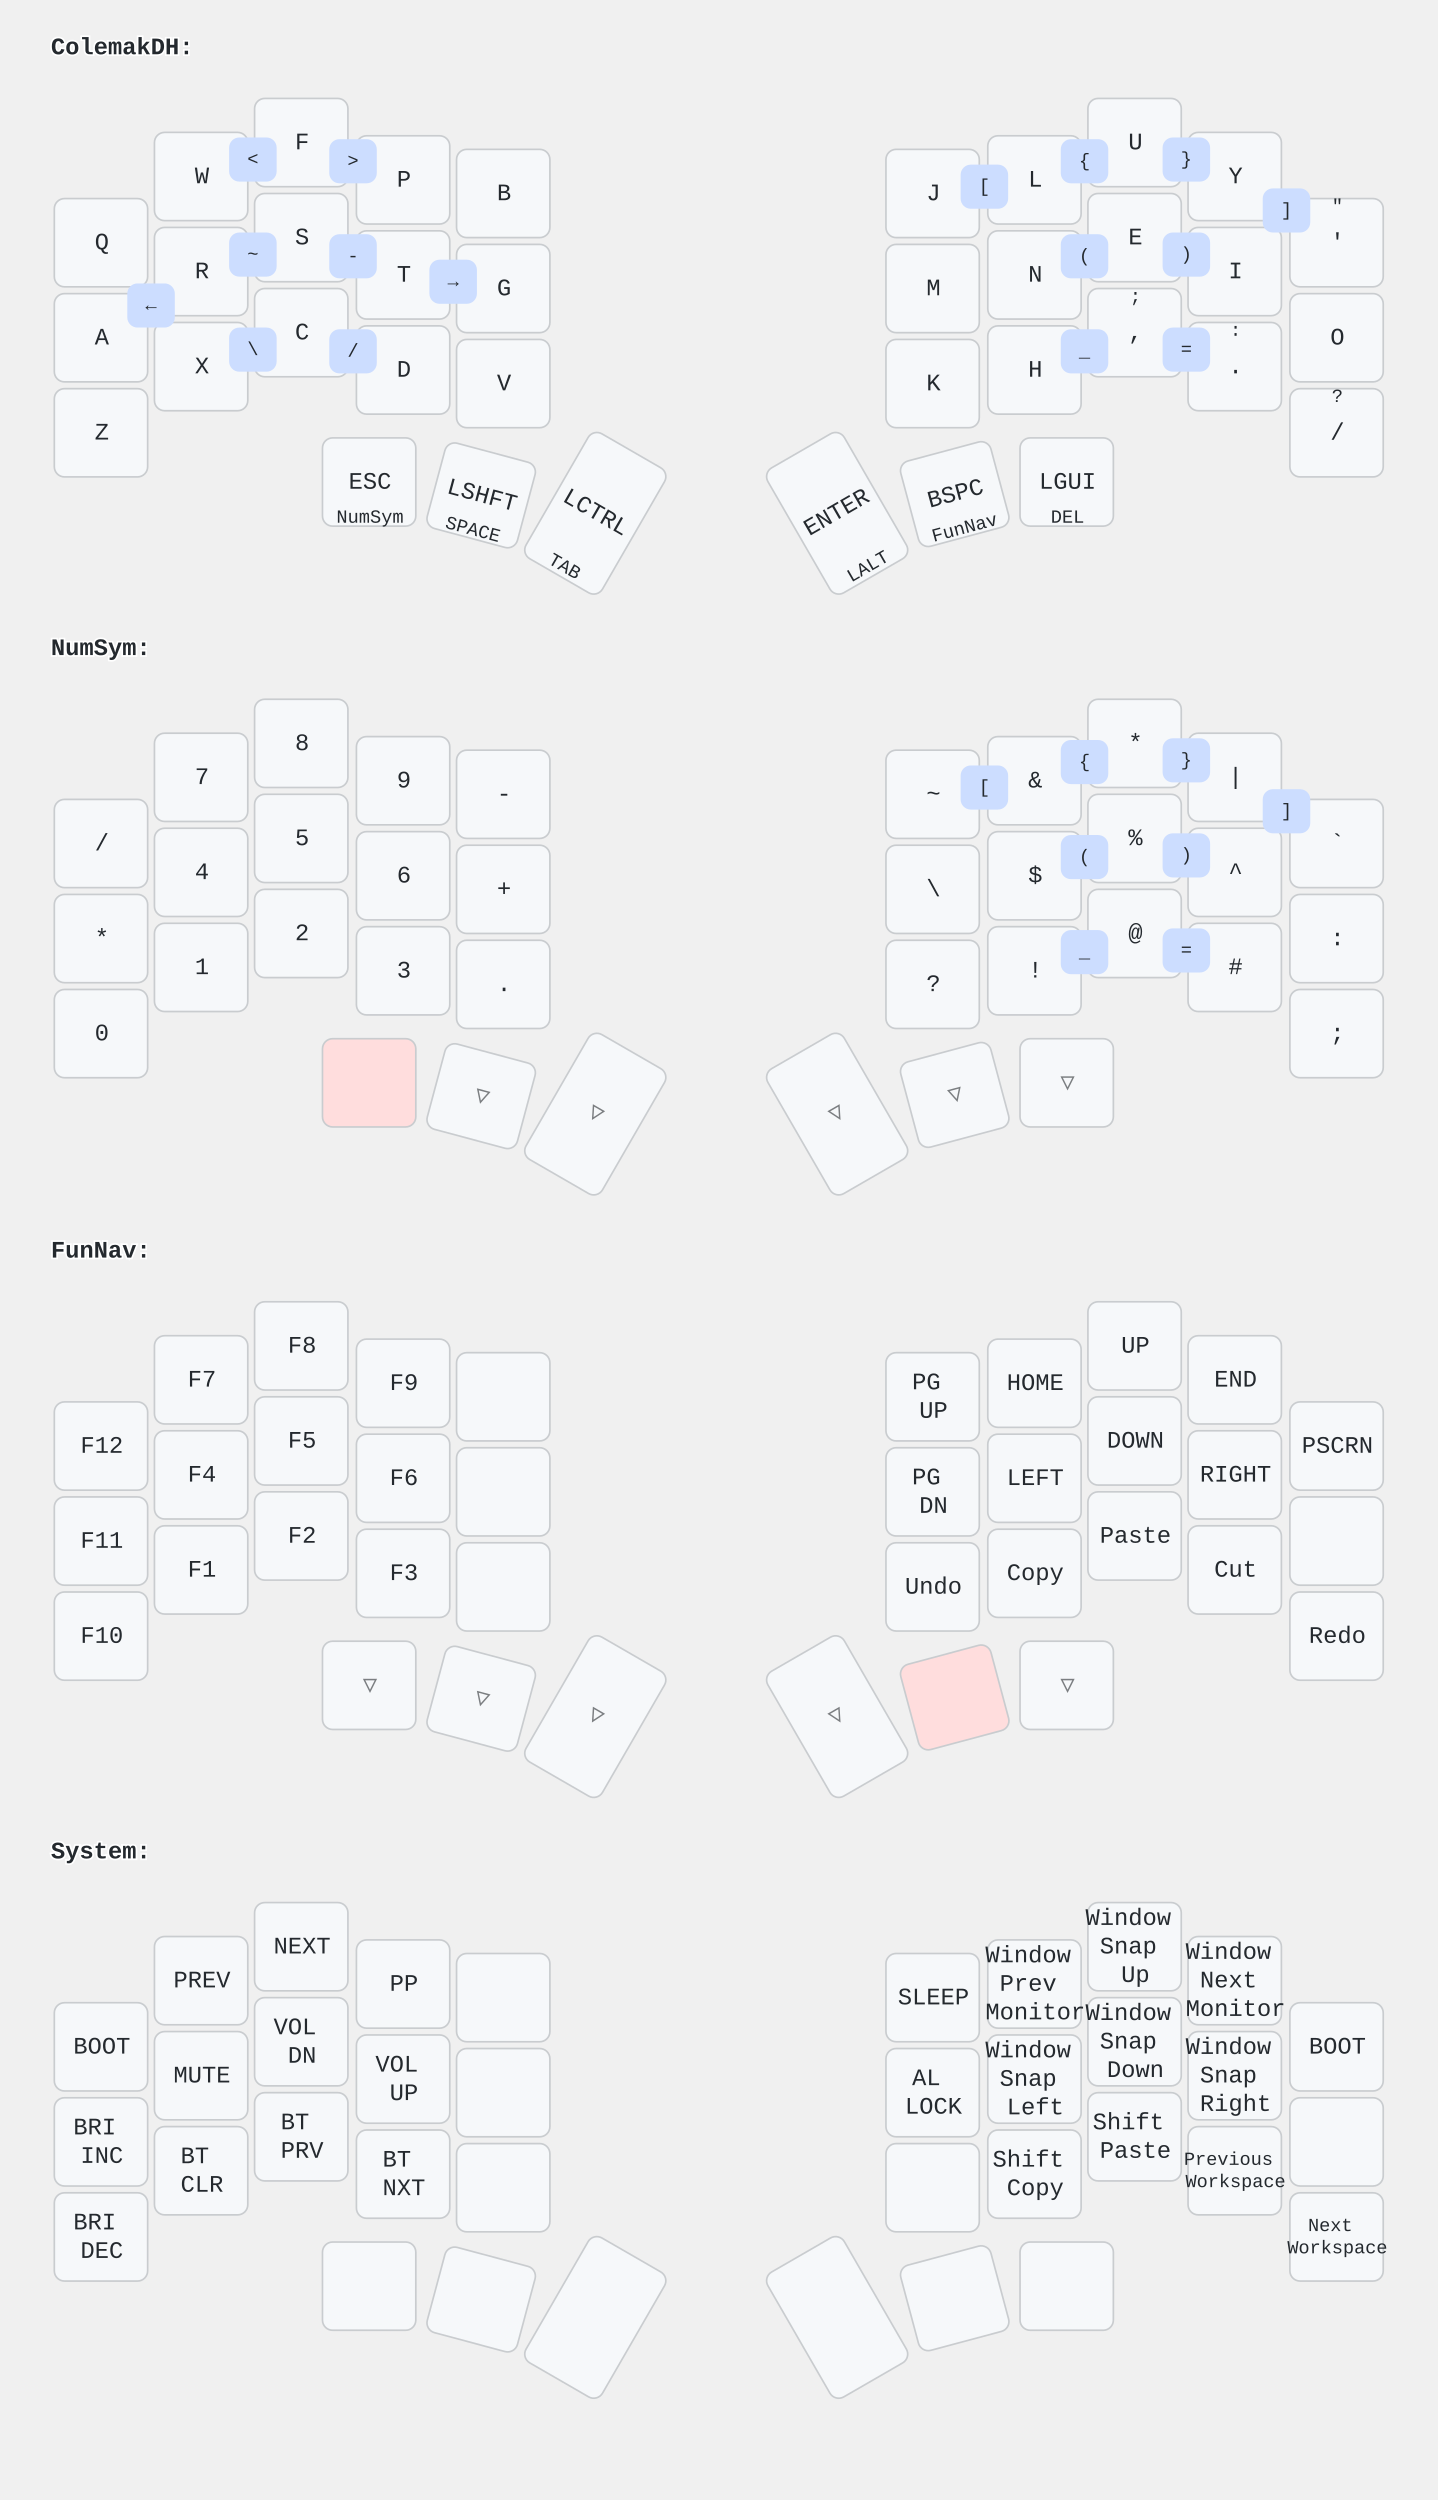
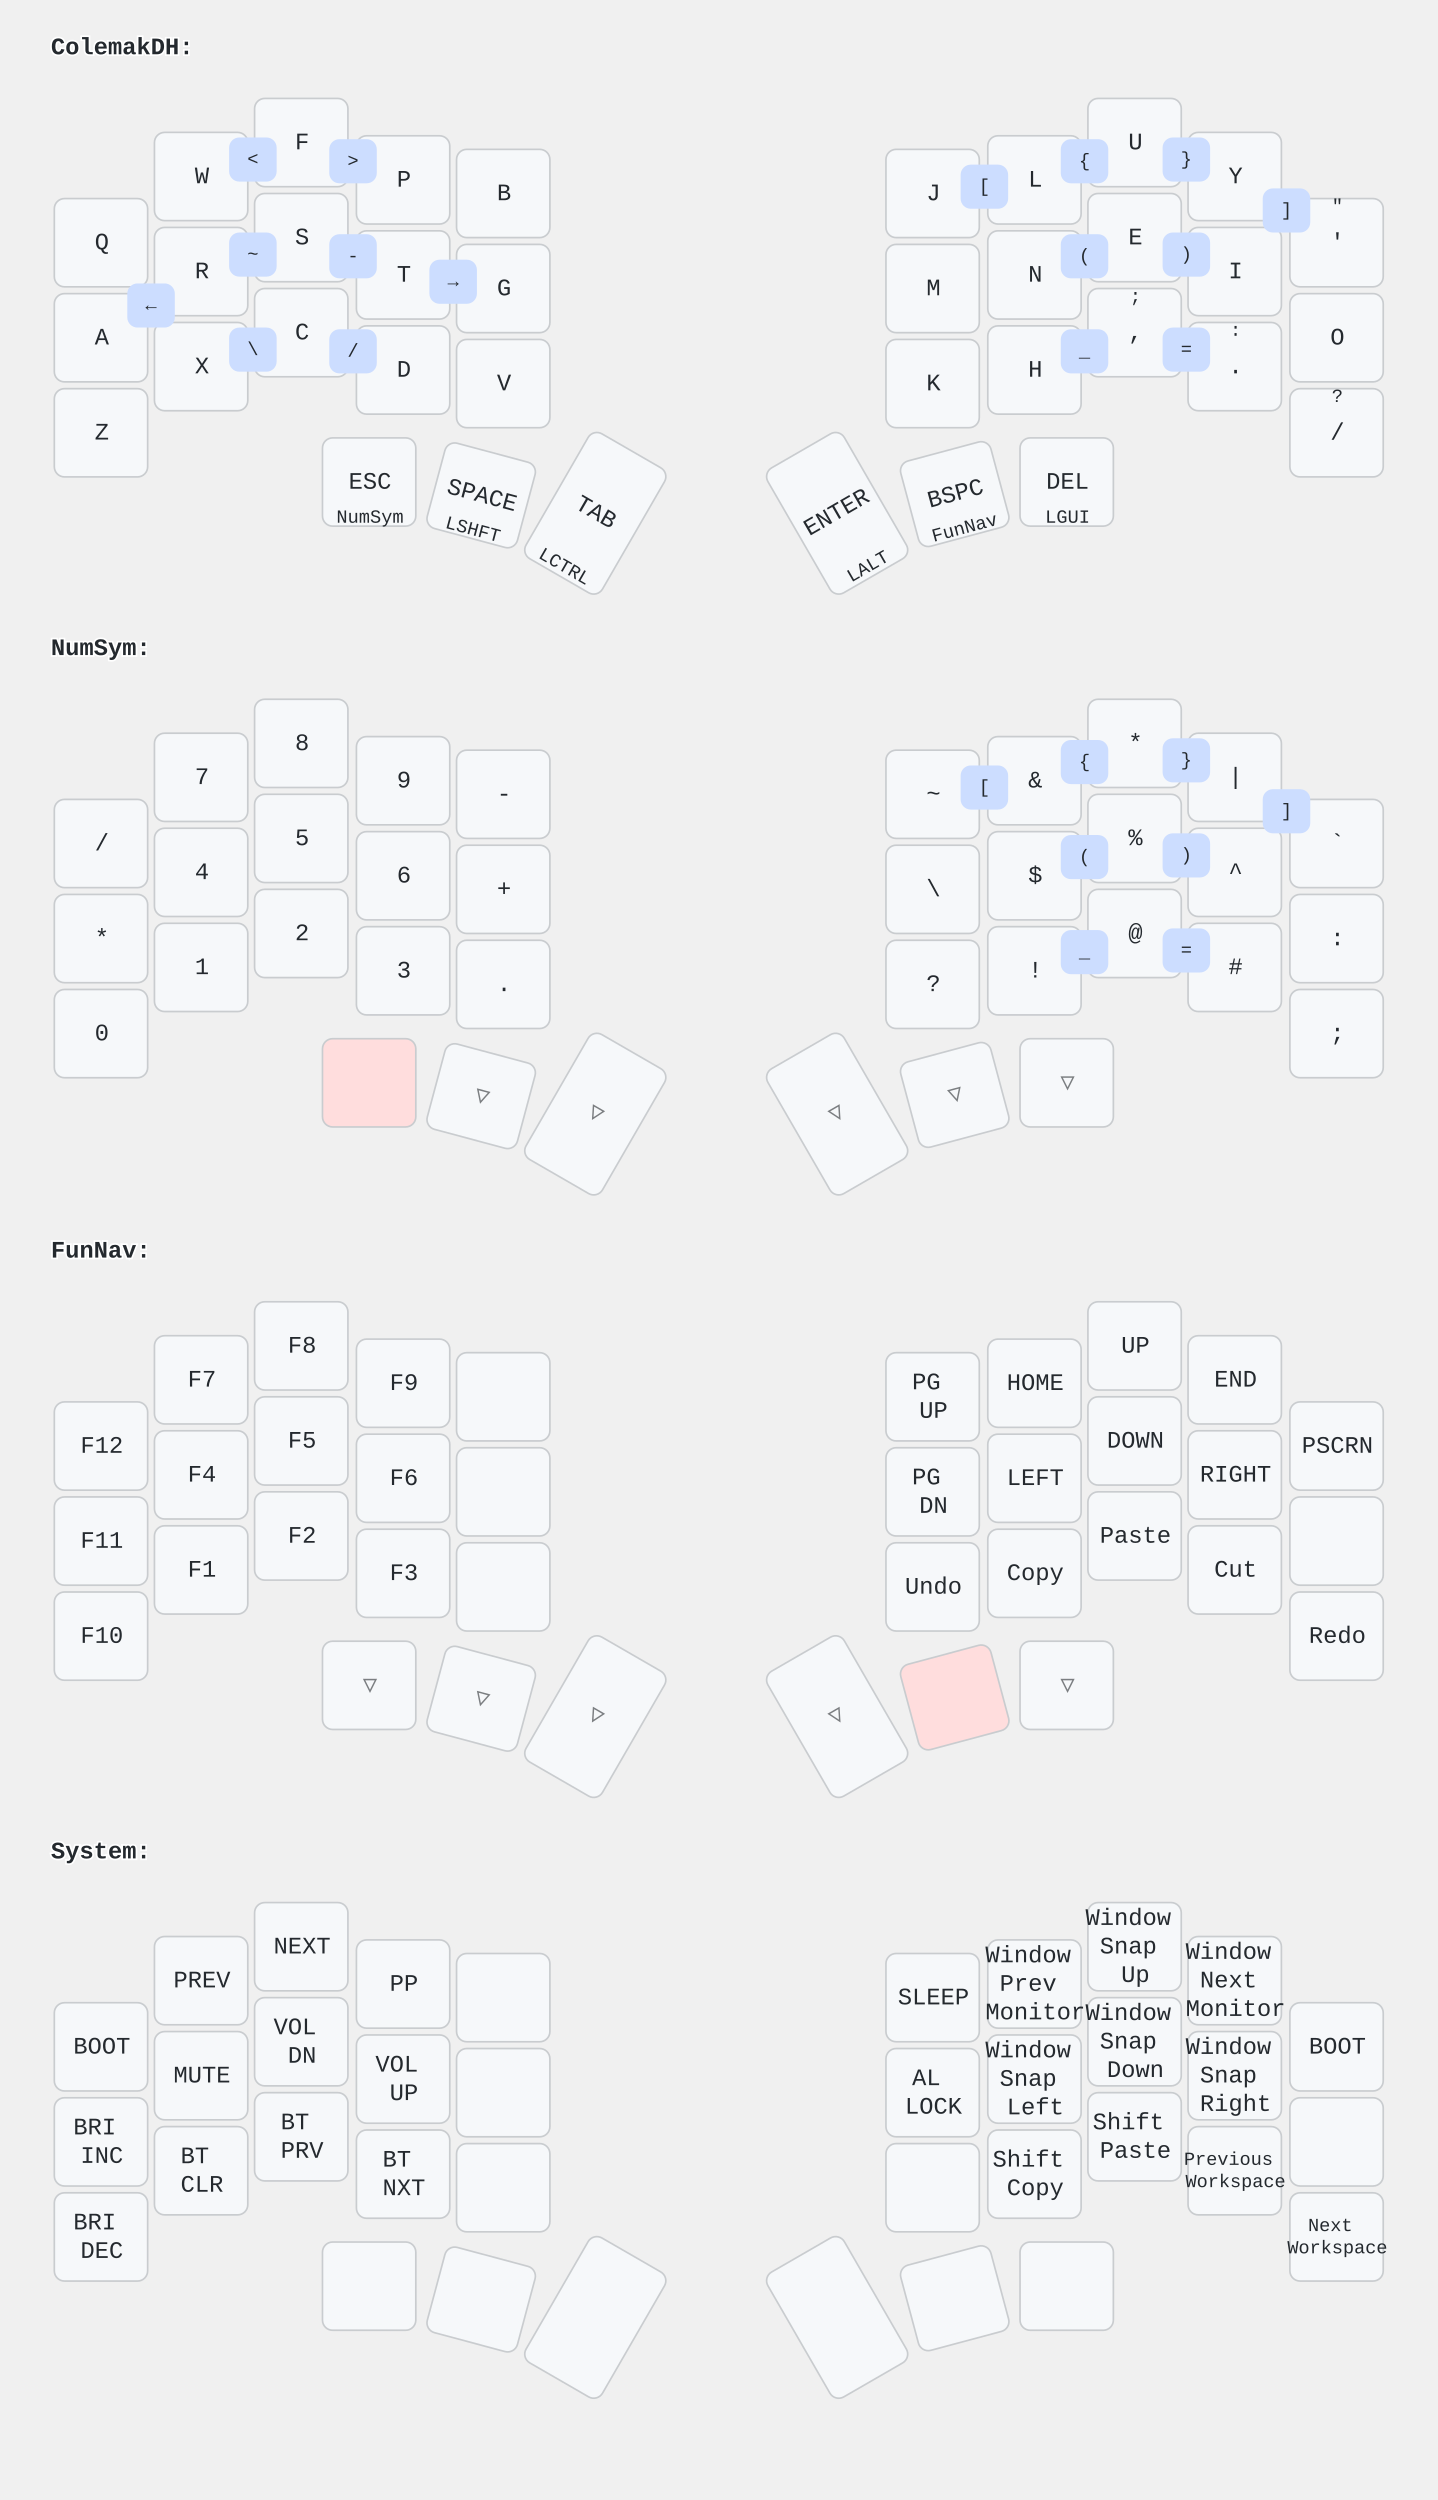
<svg xmlns="http://www.w3.org/2000/svg" width="847" height="1473" viewBox="0 0 847 1473" class="keymap">
  <style>/* inherit to force styles through use tags */
svg path {
    fill: inherit;
}

/* font and background color specifications */
svg.keymap {
    font-family: SFMono-Regular,Consolas,Liberation Mono,Menlo,monospace;
    font-size: 14px;
    font-kerning: normal;
    text-rendering: optimizeLegibility;
    fill: #24292e;
}

/* default key styling */
rect.key {
    fill: #f6f8fa;
    stroke: #c9cccf;
    stroke-width: 1;
}

/* default key side styling, only used is draw_key_sides is set */
rect.side {
    filter: brightness(90%);
}

/* color accent for combo boxes */
rect.combo, rect.combo-separate {
    fill: #cdf;
}

/* color accent for held keys */
rect.held, rect.combo.held {
    fill: #fdd;
}

/* color accent for ghost (optional) keys */
rect.ghost, rect.combo.ghost {
    stroke-dasharray: 4, 4;
    stroke-width: 2;
}

text {
    text-anchor: middle;
    dominant-baseline: middle;
}

/* styling for layer labels */
text.label {
    font-weight: bold;
    text-anchor: start;
    stroke: white;
    stroke-width: 2;
    paint-order: stroke;
}

/* styling for combo tap, and key hold/shifted label text */
text.combo, text.hold, text.shifted {
    font-size: 11px;
}

text.hold {
    text-anchor: middle;
    dominant-baseline: auto;
}

text.shifted {
    text-anchor: middle;
    dominant-baseline: hanging;
}

/* styling for hold/shifted label text in combo box */
text.combo.hold, text.combo.shifted {
    font-size: 8px;
}

/* lighter symbol for transparent keys */
text.trans {
    fill: #7b7e81;
}

/* styling for combo dendrons */
path.combo {
    stroke-width: 1;
    stroke: gray;
    fill: none;
}

/* Start Tabler Icons Cleanup */
/* cannot use height/width with glyphs */
.icon-tabler &gt; path {
    fill: inherit;
    stroke: inherit;
    stroke-width: 2;
}
/* hide tabler's default box */
.icon-tabler &gt; path[stroke="none"][fill="none"] {
    visibility: hidden;
}
/* End Tabler Icons Cleanup */

@media (prefers-color-scheme: dark) {
svg.keymap { fill: #d1d6db; }
rect.key { fill: #3f4750; }
rect.key, rect.combo { stroke: #60666c; }
rect.combo, rect.combo-separate { fill: #1f3d7a; }
rect.held, rect.combo.held { fill: #854747; }
text.label, text.footer { stroke: black; }
text.trans { fill: #7e8184; }
path.combo { stroke: #7f7f7f; }

}
rect.held.alternate { fill: #478583; }</style>
  <g transform="translate(30, 0)" class="layer-ColemakDH">
    <text x="0" y="28" class="label">ColemakDH:</text>
    <g transform="translate(0, 56)">
      <g transform="translate(30, 87)" class="key keypos-0">
        <rect rx="6" ry="6" x="-28" y="-26" width="55" height="52" class="key" />
        <text x="0" y="0" class="key tap">Q</text>
      </g>
      <g transform="translate(89, 48)" class="key keypos-1">
        <rect rx="6" ry="6" x="-28" y="-26" width="55" height="52" class="key" />
        <text x="0" y="0" class="key tap">W</text>
      </g>
      <g transform="translate(148, 28)" class="key keypos-2">
        <rect rx="6" ry="6" x="-28" y="-26" width="55" height="52" class="key" />
        <text x="0" y="0" class="key tap">F</text>
      </g>
      <g transform="translate(208, 50)" class="key keypos-3">
        <rect rx="6" ry="6" x="-28" y="-26" width="55" height="52" class="key" />
        <text x="0" y="0" class="key tap">P</text>
      </g>
      <g transform="translate(267, 58)" class="key keypos-4">
        <rect rx="6" ry="6" x="-28" y="-26" width="55" height="52" class="key" />
        <text x="0" y="0" class="key tap">B</text>
      </g>
      <g transform="translate(520, 58)" class="key keypos-5">
        <rect rx="6" ry="6" x="-28" y="-26" width="55" height="52" class="key" />
        <text x="0" y="0" class="key tap">J</text>
      </g>
      <g transform="translate(580, 50)" class="key keypos-6">
        <rect rx="6" ry="6" x="-28" y="-26" width="55" height="52" class="key" />
        <text x="0" y="0" class="key tap">L</text>
      </g>
      <g transform="translate(639, 28)" class="key keypos-7">
        <rect rx="6" ry="6" x="-28" y="-26" width="55" height="52" class="key" />
        <text x="0" y="0" class="key tap">U</text>
      </g>
      <g transform="translate(698, 48)" class="key keypos-8">
        <rect rx="6" ry="6" x="-28" y="-26" width="55" height="52" class="key" />
        <text x="0" y="0" class="key tap">Y</text>
      </g>
      <g transform="translate(758, 87)" class="key keypos-9">
        <rect rx="6" ry="6" x="-28" y="-26" width="55" height="52" class="key" />
        <text x="0" y="0" class="key tap">'</text>
        <text x="0" y="-24" class="key shifted">"</text>
      </g>
      <g transform="translate(30, 143)" class="key keypos-10">
        <rect rx="6" ry="6" x="-28" y="-26" width="55" height="52" class="key" />
        <text x="0" y="0" class="key tap">A</text>
      </g>
      <g transform="translate(89, 104)" class="key keypos-11">
        <rect rx="6" ry="6" x="-28" y="-26" width="55" height="52" class="key" />
        <text x="0" y="0" class="key tap">R</text>
      </g>
      <g transform="translate(148, 84)" class="key keypos-12">
        <rect rx="6" ry="6" x="-28" y="-26" width="55" height="52" class="key" />
        <text x="0" y="0" class="key tap">S</text>
      </g>
      <g transform="translate(208, 106)" class="key keypos-13">
        <rect rx="6" ry="6" x="-28" y="-26" width="55" height="52" class="key" />
        <text x="0" y="0" class="key tap">T</text>
      </g>
      <g transform="translate(267, 114)" class="key keypos-14">
        <rect rx="6" ry="6" x="-28" y="-26" width="55" height="52" class="key" />
        <text x="0" y="0" class="key tap">G</text>
      </g>
      <g transform="translate(520, 114)" class="key keypos-15">
        <rect rx="6" ry="6" x="-28" y="-26" width="55" height="52" class="key" />
        <text x="0" y="0" class="key tap">M</text>
      </g>
      <g transform="translate(580, 106)" class="key keypos-16">
        <rect rx="6" ry="6" x="-28" y="-26" width="55" height="52" class="key" />
        <text x="0" y="0" class="key tap">N</text>
      </g>
      <g transform="translate(639, 84)" class="key keypos-17">
        <rect rx="6" ry="6" x="-28" y="-26" width="55" height="52" class="key" />
        <text x="0" y="0" class="key tap">E</text>
      </g>
      <g transform="translate(698, 104)" class="key keypos-18">
        <rect rx="6" ry="6" x="-28" y="-26" width="55" height="52" class="key" />
        <text x="0" y="0" class="key tap">I</text>
      </g>
      <g transform="translate(758, 143)" class="key keypos-19">
        <rect rx="6" ry="6" x="-28" y="-26" width="55" height="52" class="key" />
        <text x="0" y="0" class="key tap">O</text>
      </g>
      <g transform="translate(30, 199)" class="key keypos-20">
        <rect rx="6" ry="6" x="-28" y="-26" width="55" height="52" class="key" />
        <text x="0" y="0" class="key tap">Z</text>
      </g>
      <g transform="translate(89, 160)" class="key keypos-21">
        <rect rx="6" ry="6" x="-28" y="-26" width="55" height="52" class="key" />
        <text x="0" y="0" class="key tap">X</text>
      </g>
      <g transform="translate(148, 140)" class="key keypos-22">
        <rect rx="6" ry="6" x="-28" y="-26" width="55" height="52" class="key" />
        <text x="0" y="0" class="key tap">C</text>
      </g>
      <g transform="translate(208, 162)" class="key keypos-23">
        <rect rx="6" ry="6" x="-28" y="-26" width="55" height="52" class="key" />
        <text x="0" y="0" class="key tap">D</text>
      </g>
      <g transform="translate(267, 170)" class="key keypos-24">
        <rect rx="6" ry="6" x="-28" y="-26" width="55" height="52" class="key" />
        <text x="0" y="0" class="key tap">V</text>
      </g>
      <g transform="translate(520, 170)" class="key keypos-25">
        <rect rx="6" ry="6" x="-28" y="-26" width="55" height="52" class="key" />
        <text x="0" y="0" class="key tap">K</text>
      </g>
      <g transform="translate(580, 162)" class="key keypos-26">
        <rect rx="6" ry="6" x="-28" y="-26" width="55" height="52" class="key" />
        <text x="0" y="0" class="key tap">H</text>
      </g>
      <g transform="translate(639, 140)" class="key keypos-27">
        <rect rx="6" ry="6" x="-28" y="-26" width="55" height="52" class="key" />
        <text x="0" y="0" class="key tap">,</text>
        <text x="0" y="-24" class="key shifted">;</text>
      </g>
      <g transform="translate(698, 160)" class="key keypos-28">
        <rect rx="6" ry="6" x="-28" y="-26" width="55" height="52" class="key" />
        <text x="0" y="0" class="key tap">.</text>
        <text x="0" y="-24" class="key shifted">:</text>
      </g>
      <g transform="translate(758, 199)" class="key keypos-29">
        <rect rx="6" ry="6" x="-28" y="-26" width="55" height="52" class="key" />
        <text x="0" y="0" class="key tap">/</text>
        <text x="0" y="-24" class="key shifted">?</text>
      </g>
      <g transform="translate(188, 228)" class="key keypos-30">
        <rect rx="6" ry="6" x="-28" y="-26" width="55" height="52" class="key" />
        <text x="0" y="0" class="key tap">ESC</text>
        <text x="0" y="24" class="key hold">NumSym</text>
      </g>
      <g transform="translate(254, 236) rotate(15.0)" class="key keypos-31">
        <rect rx="6" ry="6" x="-28" y="-26" width="55" height="52" class="key" />
-         <text x="0" y="0" class="key tap">LSHFT</text>
-         <text x="0" y="24" class="key hold">SPACE</text>
+         <text x="0" y="0" class="key tap">SPACE</text>
+         <text x="0" y="24" class="key hold">LSHFT</text>
      </g>
      <g transform="translate(321, 246) rotate(30.0)" class="key keypos-32">
        <rect rx="6" ry="6" x="-26" y="-42" width="52" height="85" class="key" />
-         <text x="0" y="0" class="key tap">LCTRL</text>
-         <text x="0" y="40" class="key hold">TAB</text>
+         <text x="0" y="0" class="key tap">TAB</text>
+         <text x="0" y="40" class="key hold">LCTRL</text>
      </g>
      <g transform="translate(463, 246) rotate(-30.0)" class="key keypos-33">
        <rect rx="6" ry="6" x="-26" y="-42" width="52" height="85" class="key" />
        <text x="0" y="0" class="key tap">ENTER</text>
        <text x="0" y="40" class="key hold">LALT</text>
      </g>
      <g transform="translate(533, 235) rotate(-15.0)" class="key keypos-34">
        <rect rx="6" ry="6" x="-28" y="-26" width="55" height="52" class="key" />
        <text x="0" y="0" class="key tap">BSPC</text>
        <text x="0" y="24" class="key hold">FunNav</text>
      </g>
      <g transform="translate(599, 228)" class="key keypos-35">
        <rect rx="6" ry="6" x="-28" y="-26" width="55" height="52" class="key" />
-         <text x="0" y="0" class="key tap">LGUI</text>
-         <text x="0" y="24" class="key hold">DEL</text>
+         <text x="0" y="0" class="key tap">DEL</text>
+         <text x="0" y="24" class="key hold">LGUI</text>
      </g>
      <g class="combo combopos-0">
        <rect rx="6" ry="6" x="595" y="26" width="28" height="26" class="combo" />
        <text x="609" y="39" class="combo tap">{</text>
      </g>
      <g class="combo combopos-1">
        <rect rx="6" ry="6" x="655" y="25" width="28" height="26" class="combo" />
        <text x="669" y="38" class="combo tap">}</text>
      </g>
      <g class="combo combopos-2">
        <rect rx="6" ry="6" x="536" y="41" width="28" height="26" class="combo" />
        <text x="550" y="54" class="combo tap">[</text>
      </g>
      <g class="combo combopos-3">
        <rect rx="6" ry="6" x="714" y="55" width="28" height="26" class="combo" />
        <text x="728" y="68" class="combo tap">]</text>
      </g>
      <g class="combo combopos-4">
        <rect rx="6" ry="6" x="595" y="82" width="28" height="26" class="combo" />
        <text x="609" y="95" class="combo tap">(</text>
      </g>
      <g class="combo combopos-5">
        <rect rx="6" ry="6" x="655" y="81" width="28" height="26" class="combo" />
        <text x="669" y="94" class="combo tap">)</text>
      </g>
      <g class="combo combopos-6">
        <rect rx="6" ry="6" x="105" y="81" width="28" height="26" class="combo" />
        <text x="119" y="94" class="combo tap">~</text>
      </g>
      <g class="combo combopos-7">
        <rect rx="6" ry="6" x="164" y="82" width="28" height="26" class="combo" />
        <text x="178" y="95" class="combo tap">-</text>
      </g>
      <g class="combo combopos-8">
        <rect rx="6" ry="6" x="105" y="25" width="28" height="26" class="combo" />
        <text x="119" y="38" class="combo tap">&lt;</text>
      </g>
      <g class="combo combopos-9">
        <rect rx="6" ry="6" x="164" y="26" width="28" height="26" class="combo" />
        <text x="178" y="39" class="combo tap">&gt;</text>
      </g>
      <g class="combo combopos-10">
        <rect rx="6" ry="6" x="105" y="137" width="28" height="26" class="combo" />
        <text x="119" y="150" class="combo tap">\</text>
      </g>
      <g class="combo combopos-11">
        <rect rx="6" ry="6" x="164" y="138" width="28" height="26" class="combo" />
        <text x="178" y="151" class="combo tap">/</text>
      </g>
      <g class="combo combopos-12">
        <rect rx="6" ry="6" x="595" y="138" width="28" height="26" class="combo" />
        <text x="609" y="151" class="combo tap">_</text>
      </g>
      <g class="combo combopos-13">
        <rect rx="6" ry="6" x="655" y="137" width="28" height="26" class="combo" />
        <text x="669" y="150" class="combo tap">=</text>
      </g>
      <g class="combo combopos-14">
        <rect rx="6" ry="6" x="45" y="111" width="28" height="26" class="combo" />
        <text x="59" y="124" class="combo tap">←</text>
      </g>
      <g class="combo combopos-15">
        <rect rx="6" ry="6" x="223" y="97" width="28" height="26" class="combo" />
        <text x="237" y="110" class="combo tap">→</text>
      </g>
    </g>
  </g>
  <g transform="translate(30, 354)" class="layer-NumSym">
    <text x="0" y="28" class="label">NumSym:</text>
    <g transform="translate(0, 56)">
      <g transform="translate(30, 87)" class="key keypos-0">
        <rect rx="6" ry="6" x="-28" y="-26" width="55" height="52" class="key" />
        <text x="0" y="0" class="key tap">/</text>
      </g>
      <g transform="translate(89, 48)" class="key keypos-1">
        <rect rx="6" ry="6" x="-28" y="-26" width="55" height="52" class="key" />
        <text x="0" y="0" class="key tap">7</text>
      </g>
      <g transform="translate(148, 28)" class="key keypos-2">
        <rect rx="6" ry="6" x="-28" y="-26" width="55" height="52" class="key" />
        <text x="0" y="0" class="key tap">8</text>
      </g>
      <g transform="translate(208, 50)" class="key keypos-3">
        <rect rx="6" ry="6" x="-28" y="-26" width="55" height="52" class="key" />
        <text x="0" y="0" class="key tap">9</text>
      </g>
      <g transform="translate(267, 58)" class="key keypos-4">
        <rect rx="6" ry="6" x="-28" y="-26" width="55" height="52" class="key" />
        <text x="0" y="0" class="key tap">-</text>
      </g>
      <g transform="translate(520, 58)" class="key keypos-5">
        <rect rx="6" ry="6" x="-28" y="-26" width="55" height="52" class="key" />
        <text x="0" y="0" class="key tap">~</text>
      </g>
      <g transform="translate(580, 50)" class="key keypos-6">
        <rect rx="6" ry="6" x="-28" y="-26" width="55" height="52" class="key" />
        <text x="0" y="0" class="key tap">&amp;</text>
      </g>
      <g transform="translate(639, 28)" class="key keypos-7">
        <rect rx="6" ry="6" x="-28" y="-26" width="55" height="52" class="key" />
        <text x="0" y="0" class="key tap">*</text>
      </g>
      <g transform="translate(698, 48)" class="key keypos-8">
        <rect rx="6" ry="6" x="-28" y="-26" width="55" height="52" class="key" />
        <text x="0" y="0" class="key tap">|</text>
      </g>
      <g transform="translate(758, 87)" class="key keypos-9">
        <rect rx="6" ry="6" x="-28" y="-26" width="55" height="52" class="key" />
        <text x="0" y="0" class="key tap">`</text>
      </g>
      <g transform="translate(30, 143)" class="key keypos-10">
        <rect rx="6" ry="6" x="-28" y="-26" width="55" height="52" class="key" />
        <text x="0" y="0" class="key tap">*</text>
      </g>
      <g transform="translate(89, 104)" class="key keypos-11">
        <rect rx="6" ry="6" x="-28" y="-26" width="55" height="52" class="key" />
        <text x="0" y="0" class="key tap">4</text>
      </g>
      <g transform="translate(148, 84)" class="key keypos-12">
        <rect rx="6" ry="6" x="-28" y="-26" width="55" height="52" class="key" />
        <text x="0" y="0" class="key tap">5</text>
      </g>
      <g transform="translate(208, 106)" class="key keypos-13">
        <rect rx="6" ry="6" x="-28" y="-26" width="55" height="52" class="key" />
        <text x="0" y="0" class="key tap">6</text>
      </g>
      <g transform="translate(267, 114)" class="key keypos-14">
        <rect rx="6" ry="6" x="-28" y="-26" width="55" height="52" class="key" />
        <text x="0" y="0" class="key tap">+</text>
      </g>
      <g transform="translate(520, 114)" class="key keypos-15">
        <rect rx="6" ry="6" x="-28" y="-26" width="55" height="52" class="key" />
        <text x="0" y="0" class="key tap">\</text>
      </g>
      <g transform="translate(580, 106)" class="key keypos-16">
        <rect rx="6" ry="6" x="-28" y="-26" width="55" height="52" class="key" />
        <text x="0" y="0" class="key tap">$</text>
      </g>
      <g transform="translate(639, 84)" class="key keypos-17">
        <rect rx="6" ry="6" x="-28" y="-26" width="55" height="52" class="key" />
        <text x="0" y="0" class="key tap">%</text>
      </g>
      <g transform="translate(698, 104)" class="key keypos-18">
        <rect rx="6" ry="6" x="-28" y="-26" width="55" height="52" class="key" />
        <text x="0" y="0" class="key tap">^</text>
      </g>
      <g transform="translate(758, 143)" class="key keypos-19">
        <rect rx="6" ry="6" x="-28" y="-26" width="55" height="52" class="key" />
        <text x="0" y="0" class="key tap">:</text>
      </g>
      <g transform="translate(30, 199)" class="key keypos-20">
        <rect rx="6" ry="6" x="-28" y="-26" width="55" height="52" class="key" />
        <text x="0" y="0" class="key tap">0</text>
      </g>
      <g transform="translate(89, 160)" class="key keypos-21">
        <rect rx="6" ry="6" x="-28" y="-26" width="55" height="52" class="key" />
        <text x="0" y="0" class="key tap">1</text>
      </g>
      <g transform="translate(148, 140)" class="key keypos-22">
        <rect rx="6" ry="6" x="-28" y="-26" width="55" height="52" class="key" />
        <text x="0" y="0" class="key tap">2</text>
      </g>
      <g transform="translate(208, 162)" class="key keypos-23">
        <rect rx="6" ry="6" x="-28" y="-26" width="55" height="52" class="key" />
        <text x="0" y="0" class="key tap">3</text>
      </g>
      <g transform="translate(267, 170)" class="key keypos-24">
        <rect rx="6" ry="6" x="-28" y="-26" width="55" height="52" class="key" />
        <text x="0" y="0" class="key tap">.</text>
      </g>
      <g transform="translate(520, 170)" class="key keypos-25">
        <rect rx="6" ry="6" x="-28" y="-26" width="55" height="52" class="key" />
        <text x="0" y="0" class="key tap">?</text>
      </g>
      <g transform="translate(580, 162)" class="key keypos-26">
        <rect rx="6" ry="6" x="-28" y="-26" width="55" height="52" class="key" />
        <text x="0" y="0" class="key tap">!</text>
      </g>
      <g transform="translate(639, 140)" class="key keypos-27">
        <rect rx="6" ry="6" x="-28" y="-26" width="55" height="52" class="key" />
        <text x="0" y="0" class="key tap">@</text>
      </g>
      <g transform="translate(698, 160)" class="key keypos-28">
        <rect rx="6" ry="6" x="-28" y="-26" width="55" height="52" class="key" />
        <text x="0" y="0" class="key tap">#</text>
      </g>
      <g transform="translate(758, 199)" class="key keypos-29">
        <rect rx="6" ry="6" x="-28" y="-26" width="55" height="52" class="key" />
        <text x="0" y="0" class="key tap">;</text>
      </g>
      <g transform="translate(188, 228)" class="key held keypos-30">
        <rect rx="6" ry="6" x="-28" y="-26" width="55" height="52" class="key held" />
      </g>
      <g transform="translate(254, 236) rotate(15.0)" class="key trans keypos-31">
        <rect rx="6" ry="6" x="-28" y="-26" width="55" height="52" class="key trans" />
        <text x="0" y="0" class="key trans tap">▽</text>
      </g>
      <g transform="translate(321, 246) rotate(30.0)" class="key trans keypos-32">
        <rect rx="6" ry="6" x="-26" y="-42" width="52" height="85" class="key trans" />
        <text x="0" y="0" class="key trans tap">▽</text>
      </g>
      <g transform="translate(463, 246) rotate(-30.0)" class="key trans keypos-33">
        <rect rx="6" ry="6" x="-26" y="-42" width="52" height="85" class="key trans" />
        <text x="0" y="0" class="key trans tap">▽</text>
      </g>
      <g transform="translate(533, 235) rotate(-15.0)" class="key trans keypos-34">
        <rect rx="6" ry="6" x="-28" y="-26" width="55" height="52" class="key trans" />
        <text x="0" y="0" class="key trans tap">▽</text>
      </g>
      <g transform="translate(599, 228)" class="key trans keypos-35">
        <rect rx="6" ry="6" x="-28" y="-26" width="55" height="52" class="key trans" />
        <text x="0" y="0" class="key trans tap">▽</text>
      </g>
      <g class="combo combopos-0">
        <rect rx="6" ry="6" x="595" y="26" width="28" height="26" class="combo" />
        <text x="609" y="39" class="combo tap">{</text>
      </g>
      <g class="combo combopos-1">
        <rect rx="6" ry="6" x="655" y="25" width="28" height="26" class="combo" />
        <text x="669" y="38" class="combo tap">}</text>
      </g>
      <g class="combo combopos-2">
        <rect rx="6" ry="6" x="536" y="41" width="28" height="26" class="combo" />
        <text x="550" y="54" class="combo tap">[</text>
      </g>
      <g class="combo combopos-3">
        <rect rx="6" ry="6" x="714" y="55" width="28" height="26" class="combo" />
        <text x="728" y="68" class="combo tap">]</text>
      </g>
      <g class="combo combopos-4">
        <rect rx="6" ry="6" x="595" y="82" width="28" height="26" class="combo" />
        <text x="609" y="95" class="combo tap">(</text>
      </g>
      <g class="combo combopos-5">
        <rect rx="6" ry="6" x="655" y="81" width="28" height="26" class="combo" />
        <text x="669" y="94" class="combo tap">)</text>
      </g>
      <g class="combo combopos-6">
        <rect rx="6" ry="6" x="595" y="138" width="28" height="26" class="combo" />
        <text x="609" y="151" class="combo tap">_</text>
      </g>
      <g class="combo combopos-7">
        <rect rx="6" ry="6" x="655" y="137" width="28" height="26" class="combo" />
        <text x="669" y="150" class="combo tap">=</text>
      </g>
    </g>
  </g>
  <g transform="translate(30, 709)" class="layer-FunNav">
    <text x="0" y="28" class="label">FunNav:</text>
    <g transform="translate(0, 56)">
      <g transform="translate(30, 87)" class="key keypos-0">
        <rect rx="6" ry="6" x="-28" y="-26" width="55" height="52" class="key" />
        <text x="0" y="0" class="key tap">F12</text>
      </g>
      <g transform="translate(89, 48)" class="key keypos-1">
        <rect rx="6" ry="6" x="-28" y="-26" width="55" height="52" class="key" />
        <text x="0" y="0" class="key tap">F7</text>
      </g>
      <g transform="translate(148, 28)" class="key keypos-2">
        <rect rx="6" ry="6" x="-28" y="-26" width="55" height="52" class="key" />
        <text x="0" y="0" class="key tap">F8</text>
      </g>
      <g transform="translate(208, 50)" class="key keypos-3">
        <rect rx="6" ry="6" x="-28" y="-26" width="55" height="52" class="key" />
        <text x="0" y="0" class="key tap">F9</text>
      </g>
      <g transform="translate(267, 58)" class="key keypos-4">
        <rect rx="6" ry="6" x="-28" y="-26" width="55" height="52" class="key" />
      </g>
      <g transform="translate(520, 58)" class="key keypos-5">
        <rect rx="6" ry="6" x="-28" y="-26" width="55" height="52" class="key" />
        <text x="0" y="0" class="key tap">
          <tspan x="0" dy="-0.6em">PG</tspan>
          <tspan x="0" dy="1.2em">UP</tspan>
        </text>
      </g>
      <g transform="translate(580, 50)" class="key keypos-6">
        <rect rx="6" ry="6" x="-28" y="-26" width="55" height="52" class="key" />
        <text x="0" y="0" class="key tap">HOME</text>
      </g>
      <g transform="translate(639, 28)" class="key keypos-7">
        <rect rx="6" ry="6" x="-28" y="-26" width="55" height="52" class="key" />
        <text x="0" y="0" class="key tap">UP</text>
      </g>
      <g transform="translate(698, 48)" class="key keypos-8">
        <rect rx="6" ry="6" x="-28" y="-26" width="55" height="52" class="key" />
        <text x="0" y="0" class="key tap">END</text>
      </g>
      <g transform="translate(758, 87)" class="key keypos-9">
        <rect rx="6" ry="6" x="-28" y="-26" width="55" height="52" class="key" />
        <text x="0" y="0" class="key tap">PSCRN</text>
      </g>
      <g transform="translate(30, 143)" class="key keypos-10">
        <rect rx="6" ry="6" x="-28" y="-26" width="55" height="52" class="key" />
        <text x="0" y="0" class="key tap">F11</text>
      </g>
      <g transform="translate(89, 104)" class="key keypos-11">
        <rect rx="6" ry="6" x="-28" y="-26" width="55" height="52" class="key" />
        <text x="0" y="0" class="key tap">F4</text>
      </g>
      <g transform="translate(148, 84)" class="key keypos-12">
        <rect rx="6" ry="6" x="-28" y="-26" width="55" height="52" class="key" />
        <text x="0" y="0" class="key tap">F5</text>
      </g>
      <g transform="translate(208, 106)" class="key keypos-13">
        <rect rx="6" ry="6" x="-28" y="-26" width="55" height="52" class="key" />
        <text x="0" y="0" class="key tap">F6</text>
      </g>
      <g transform="translate(267, 114)" class="key keypos-14">
        <rect rx="6" ry="6" x="-28" y="-26" width="55" height="52" class="key" />
      </g>
      <g transform="translate(520, 114)" class="key keypos-15">
        <rect rx="6" ry="6" x="-28" y="-26" width="55" height="52" class="key" />
        <text x="0" y="0" class="key tap">
          <tspan x="0" dy="-0.6em">PG</tspan>
          <tspan x="0" dy="1.2em">DN</tspan>
        </text>
      </g>
      <g transform="translate(580, 106)" class="key keypos-16">
        <rect rx="6" ry="6" x="-28" y="-26" width="55" height="52" class="key" />
        <text x="0" y="0" class="key tap">LEFT</text>
      </g>
      <g transform="translate(639, 84)" class="key keypos-17">
        <rect rx="6" ry="6" x="-28" y="-26" width="55" height="52" class="key" />
        <text x="0" y="0" class="key tap">DOWN</text>
      </g>
      <g transform="translate(698, 104)" class="key keypos-18">
        <rect rx="6" ry="6" x="-28" y="-26" width="55" height="52" class="key" />
        <text x="0" y="0" class="key tap">RIGHT</text>
      </g>
      <g transform="translate(758, 143)" class="key keypos-19">
        <rect rx="6" ry="6" x="-28" y="-26" width="55" height="52" class="key" />
      </g>
      <g transform="translate(30, 199)" class="key keypos-20">
        <rect rx="6" ry="6" x="-28" y="-26" width="55" height="52" class="key" />
        <text x="0" y="0" class="key tap">F10</text>
      </g>
      <g transform="translate(89, 160)" class="key keypos-21">
        <rect rx="6" ry="6" x="-28" y="-26" width="55" height="52" class="key" />
        <text x="0" y="0" class="key tap">F1</text>
      </g>
      <g transform="translate(148, 140)" class="key keypos-22">
        <rect rx="6" ry="6" x="-28" y="-26" width="55" height="52" class="key" />
        <text x="0" y="0" class="key tap">F2</text>
      </g>
      <g transform="translate(208, 162)" class="key keypos-23">
        <rect rx="6" ry="6" x="-28" y="-26" width="55" height="52" class="key" />
        <text x="0" y="0" class="key tap">F3</text>
      </g>
      <g transform="translate(267, 170)" class="key keypos-24">
        <rect rx="6" ry="6" x="-28" y="-26" width="55" height="52" class="key" />
      </g>
      <g transform="translate(520, 170)" class="key keypos-25">
        <rect rx="6" ry="6" x="-28" y="-26" width="55" height="52" class="key" />
        <text x="0" y="0" class="key tap">Undo</text>
      </g>
      <g transform="translate(580, 162)" class="key keypos-26">
        <rect rx="6" ry="6" x="-28" y="-26" width="55" height="52" class="key" />
        <text x="0" y="0" class="key tap">Copy</text>
      </g>
      <g transform="translate(639, 140)" class="key keypos-27">
        <rect rx="6" ry="6" x="-28" y="-26" width="55" height="52" class="key" />
        <text x="0" y="0" class="key tap">Paste</text>
      </g>
      <g transform="translate(698, 160)" class="key keypos-28">
        <rect rx="6" ry="6" x="-28" y="-26" width="55" height="52" class="key" />
        <text x="0" y="0" class="key tap">Cut</text>
      </g>
      <g transform="translate(758, 199)" class="key keypos-29">
        <rect rx="6" ry="6" x="-28" y="-26" width="55" height="52" class="key" />
        <text x="0" y="0" class="key tap">Redo</text>
      </g>
      <g transform="translate(188, 228)" class="key trans keypos-30">
        <rect rx="6" ry="6" x="-28" y="-26" width="55" height="52" class="key trans" />
        <text x="0" y="0" class="key trans tap">▽</text>
      </g>
      <g transform="translate(254, 236) rotate(15.0)" class="key trans keypos-31">
        <rect rx="6" ry="6" x="-28" y="-26" width="55" height="52" class="key trans" />
        <text x="0" y="0" class="key trans tap">▽</text>
      </g>
      <g transform="translate(321, 246) rotate(30.0)" class="key trans keypos-32">
        <rect rx="6" ry="6" x="-26" y="-42" width="52" height="85" class="key trans" />
        <text x="0" y="0" class="key trans tap">▽</text>
      </g>
      <g transform="translate(463, 246) rotate(-30.0)" class="key trans keypos-33">
        <rect rx="6" ry="6" x="-26" y="-42" width="52" height="85" class="key trans" />
        <text x="0" y="0" class="key trans tap">▽</text>
      </g>
      <g transform="translate(533, 235) rotate(-15.0)" class="key held keypos-34">
        <rect rx="6" ry="6" x="-28" y="-26" width="55" height="52" class="key held" />
      </g>
      <g transform="translate(599, 228)" class="key trans keypos-35">
        <rect rx="6" ry="6" x="-28" y="-26" width="55" height="52" class="key trans" />
        <text x="0" y="0" class="key trans tap">▽</text>
      </g>
    </g>
  </g>
  <g transform="translate(30, 1063)" class="layer-System">
    <text x="0" y="28" class="label">System:</text>
    <g transform="translate(0, 56)">
      <g transform="translate(30, 87)" class="key keypos-0">
        <rect rx="6" ry="6" x="-28" y="-26" width="55" height="52" class="key" />
        <text x="0" y="0" class="key tap">BOOT</text>
      </g>
      <g transform="translate(89, 48)" class="key keypos-1">
        <rect rx="6" ry="6" x="-28" y="-26" width="55" height="52" class="key" />
        <text x="0" y="0" class="key tap">PREV</text>
      </g>
      <g transform="translate(148, 28)" class="key keypos-2">
        <rect rx="6" ry="6" x="-28" y="-26" width="55" height="52" class="key" />
        <text x="0" y="0" class="key tap">NEXT</text>
      </g>
      <g transform="translate(208, 50)" class="key keypos-3">
        <rect rx="6" ry="6" x="-28" y="-26" width="55" height="52" class="key" />
        <text x="0" y="0" class="key tap">PP</text>
      </g>
      <g transform="translate(267, 58)" class="key keypos-4">
        <rect rx="6" ry="6" x="-28" y="-26" width="55" height="52" class="key" />
      </g>
      <g transform="translate(520, 58)" class="key keypos-5">
        <rect rx="6" ry="6" x="-28" y="-26" width="55" height="52" class="key" />
        <text x="0" y="0" class="key tap">SLEEP</text>
      </g>
      <g transform="translate(580, 50)" class="key keypos-6">
        <rect rx="6" ry="6" x="-28" y="-26" width="55" height="52" class="key" />
        <text x="0" y="0" class="key tap">
          <tspan x="0" dy="-1.2em">Window</tspan>
          <tspan x="0" dy="1.2em">Prev</tspan>
          <tspan x="0" dy="1.2em">Monitor</tspan>
        </text>
      </g>
      <g transform="translate(639, 28)" class="key keypos-7">
        <rect rx="6" ry="6" x="-28" y="-26" width="55" height="52" class="key" />
        <text x="0" y="0" class="key tap">
          <tspan x="0" dy="-1.2em">Window</tspan>
          <tspan x="0" dy="1.2em">Snap</tspan>
          <tspan x="0" dy="1.2em">Up</tspan>
        </text>
      </g>
      <g transform="translate(698, 48)" class="key keypos-8">
        <rect rx="6" ry="6" x="-28" y="-26" width="55" height="52" class="key" />
        <text x="0" y="0" class="key tap">
          <tspan x="0" dy="-1.2em">Window</tspan>
          <tspan x="0" dy="1.2em">Next</tspan>
          <tspan x="0" dy="1.2em">Monitor</tspan>
        </text>
      </g>
      <g transform="translate(758, 87)" class="key keypos-9">
        <rect rx="6" ry="6" x="-28" y="-26" width="55" height="52" class="key" />
        <text x="0" y="0" class="key tap">BOOT</text>
      </g>
      <g transform="translate(30, 143)" class="key keypos-10">
        <rect rx="6" ry="6" x="-28" y="-26" width="55" height="52" class="key" />
        <text x="0" y="0" class="key tap">
          <tspan x="0" dy="-0.6em">BRI</tspan>
          <tspan x="0" dy="1.2em">INC</tspan>
        </text>
      </g>
      <g transform="translate(89, 104)" class="key keypos-11">
        <rect rx="6" ry="6" x="-28" y="-26" width="55" height="52" class="key" />
        <text x="0" y="0" class="key tap">MUTE</text>
      </g>
      <g transform="translate(148, 84)" class="key keypos-12">
        <rect rx="6" ry="6" x="-28" y="-26" width="55" height="52" class="key" />
        <text x="0" y="0" class="key tap">
          <tspan x="0" dy="-0.6em">VOL</tspan>
          <tspan x="0" dy="1.2em">DN</tspan>
        </text>
      </g>
      <g transform="translate(208, 106)" class="key keypos-13">
        <rect rx="6" ry="6" x="-28" y="-26" width="55" height="52" class="key" />
        <text x="0" y="0" class="key tap">
          <tspan x="0" dy="-0.6em">VOL</tspan>
          <tspan x="0" dy="1.2em">UP</tspan>
        </text>
      </g>
      <g transform="translate(267, 114)" class="key keypos-14">
        <rect rx="6" ry="6" x="-28" y="-26" width="55" height="52" class="key" />
      </g>
      <g transform="translate(520, 114)" class="key keypos-15">
        <rect rx="6" ry="6" x="-28" y="-26" width="55" height="52" class="key" />
        <text x="0" y="0" class="key tap">
          <tspan x="0" dy="-0.6em">AL</tspan>
          <tspan x="0" dy="1.2em">LOCK</tspan>
        </text>
      </g>
      <g transform="translate(580, 106)" class="key keypos-16">
        <rect rx="6" ry="6" x="-28" y="-26" width="55" height="52" class="key" />
        <text x="0" y="0" class="key tap">
          <tspan x="0" dy="-1.2em">Window</tspan>
          <tspan x="0" dy="1.2em">Snap</tspan>
          <tspan x="0" dy="1.2em">Left</tspan>
        </text>
      </g>
      <g transform="translate(639, 84)" class="key keypos-17">
        <rect rx="6" ry="6" x="-28" y="-26" width="55" height="52" class="key" />
        <text x="0" y="0" class="key tap">
          <tspan x="0" dy="-1.2em">Window</tspan>
          <tspan x="0" dy="1.2em">Snap</tspan>
          <tspan x="0" dy="1.2em">Down</tspan>
        </text>
      </g>
      <g transform="translate(698, 104)" class="key keypos-18">
        <rect rx="6" ry="6" x="-28" y="-26" width="55" height="52" class="key" />
        <text x="0" y="0" class="key tap">
          <tspan x="0" dy="-1.2em">Window</tspan>
          <tspan x="0" dy="1.2em">Snap</tspan>
          <tspan x="0" dy="1.2em">Right</tspan>
        </text>
      </g>
      <g transform="translate(758, 143)" class="key keypos-19">
        <rect rx="6" ry="6" x="-28" y="-26" width="55" height="52" class="key" />
      </g>
      <g transform="translate(30, 199)" class="key keypos-20">
        <rect rx="6" ry="6" x="-28" y="-26" width="55" height="52" class="key" />
        <text x="0" y="0" class="key tap">
          <tspan x="0" dy="-0.6em">BRI</tspan>
          <tspan x="0" dy="1.2em">DEC</tspan>
        </text>
      </g>
      <g transform="translate(89, 160)" class="key keypos-21">
        <rect rx="6" ry="6" x="-28" y="-26" width="55" height="52" class="key" />
        <text x="0" y="0" class="key tap">
          <tspan x="0" dy="-0.6em">BT</tspan>
          <tspan x="0" dy="1.2em">CLR</tspan>
        </text>
      </g>
      <g transform="translate(148, 140)" class="key keypos-22">
        <rect rx="6" ry="6" x="-28" y="-26" width="55" height="52" class="key" />
        <text x="0" y="0" class="key tap">
          <tspan x="0" dy="-0.6em">BT</tspan>
          <tspan x="0" dy="1.2em">PRV</tspan>
        </text>
      </g>
      <g transform="translate(208, 162)" class="key keypos-23">
        <rect rx="6" ry="6" x="-28" y="-26" width="55" height="52" class="key" />
        <text x="0" y="0" class="key tap">
          <tspan x="0" dy="-0.6em">BT</tspan>
          <tspan x="0" dy="1.2em">NXT</tspan>
        </text>
      </g>
      <g transform="translate(267, 170)" class="key keypos-24">
        <rect rx="6" ry="6" x="-28" y="-26" width="55" height="52" class="key" />
      </g>
      <g transform="translate(520, 170)" class="key keypos-25">
        <rect rx="6" ry="6" x="-28" y="-26" width="55" height="52" class="key" />
      </g>
      <g transform="translate(580, 162)" class="key keypos-26">
        <rect rx="6" ry="6" x="-28" y="-26" width="55" height="52" class="key" />
        <text x="0" y="0" class="key tap">
          <tspan x="0" dy="-0.6em">Shift</tspan>
          <tspan x="0" dy="1.2em">Copy</tspan>
        </text>
      </g>
      <g transform="translate(639, 140)" class="key keypos-27">
        <rect rx="6" ry="6" x="-28" y="-26" width="55" height="52" class="key" />
        <text x="0" y="0" class="key tap">
          <tspan x="0" dy="-0.6em">Shift</tspan>
          <tspan x="0" dy="1.2em">Paste</tspan>
        </text>
      </g>
      <g transform="translate(698, 160)" class="key keypos-28">
        <rect rx="6" ry="6" x="-28" y="-26" width="55" height="52" class="key" />
        <text x="0" y="0" class="key tap">
          <tspan x="0" dy="-0.6em" style="font-size: 78%">Previous</tspan>
          <tspan x="0" dy="1.2em" style="font-size: 78%">Workspace</tspan>
        </text>
      </g>
      <g transform="translate(758, 199)" class="key keypos-29">
        <rect rx="6" ry="6" x="-28" y="-26" width="55" height="52" class="key" />
        <text x="0" y="0" class="key tap">
          <tspan x="0" dy="-0.6em" style="font-size: 78%">Next</tspan>
          <tspan x="0" dy="1.2em" style="font-size: 78%">Workspace</tspan>
        </text>
      </g>
      <g transform="translate(188, 228)" class="key keypos-30">
        <rect rx="6" ry="6" x="-28" y="-26" width="55" height="52" class="key" />
      </g>
      <g transform="translate(254, 236) rotate(15.0)" class="key keypos-31">
        <rect rx="6" ry="6" x="-28" y="-26" width="55" height="52" class="key" />
      </g>
      <g transform="translate(321, 246) rotate(30.0)" class="key keypos-32">
        <rect rx="6" ry="6" x="-26" y="-42" width="52" height="85" class="key" />
      </g>
      <g transform="translate(463, 246) rotate(-30.0)" class="key keypos-33">
        <rect rx="6" ry="6" x="-26" y="-42" width="52" height="85" class="key" />
      </g>
      <g transform="translate(533, 235) rotate(-15.0)" class="key keypos-34">
        <rect rx="6" ry="6" x="-28" y="-26" width="55" height="52" class="key" />
      </g>
      <g transform="translate(599, 228)" class="key keypos-35">
        <rect rx="6" ry="6" x="-28" y="-26" width="55" height="52" class="key" />
      </g>
    </g>
  </g>
</svg>
